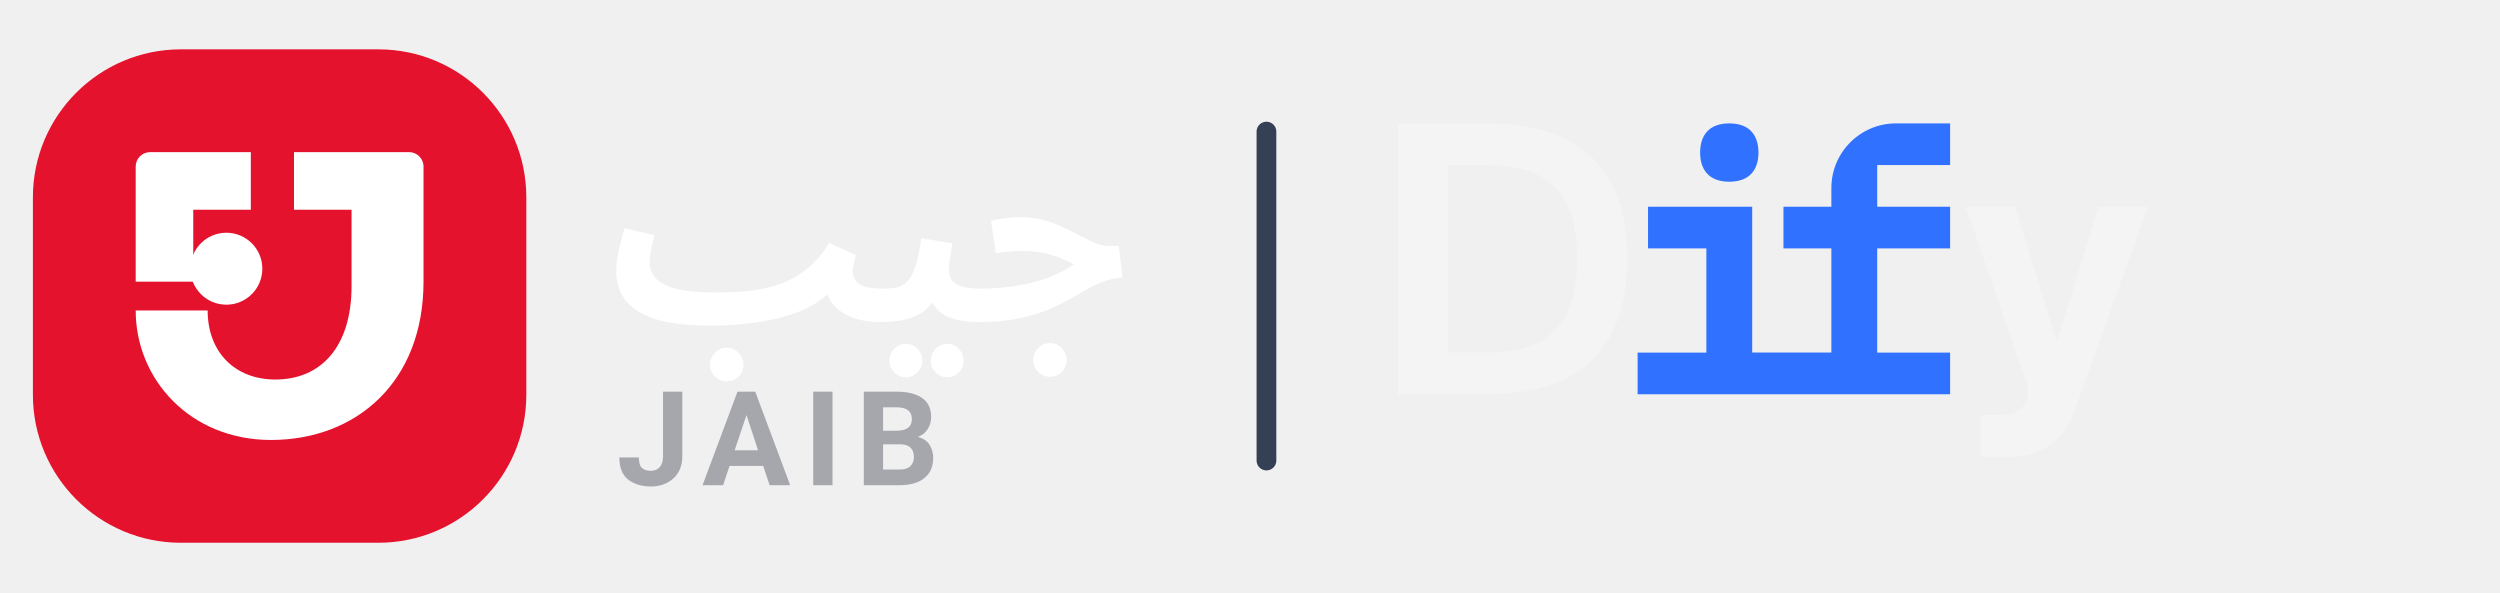
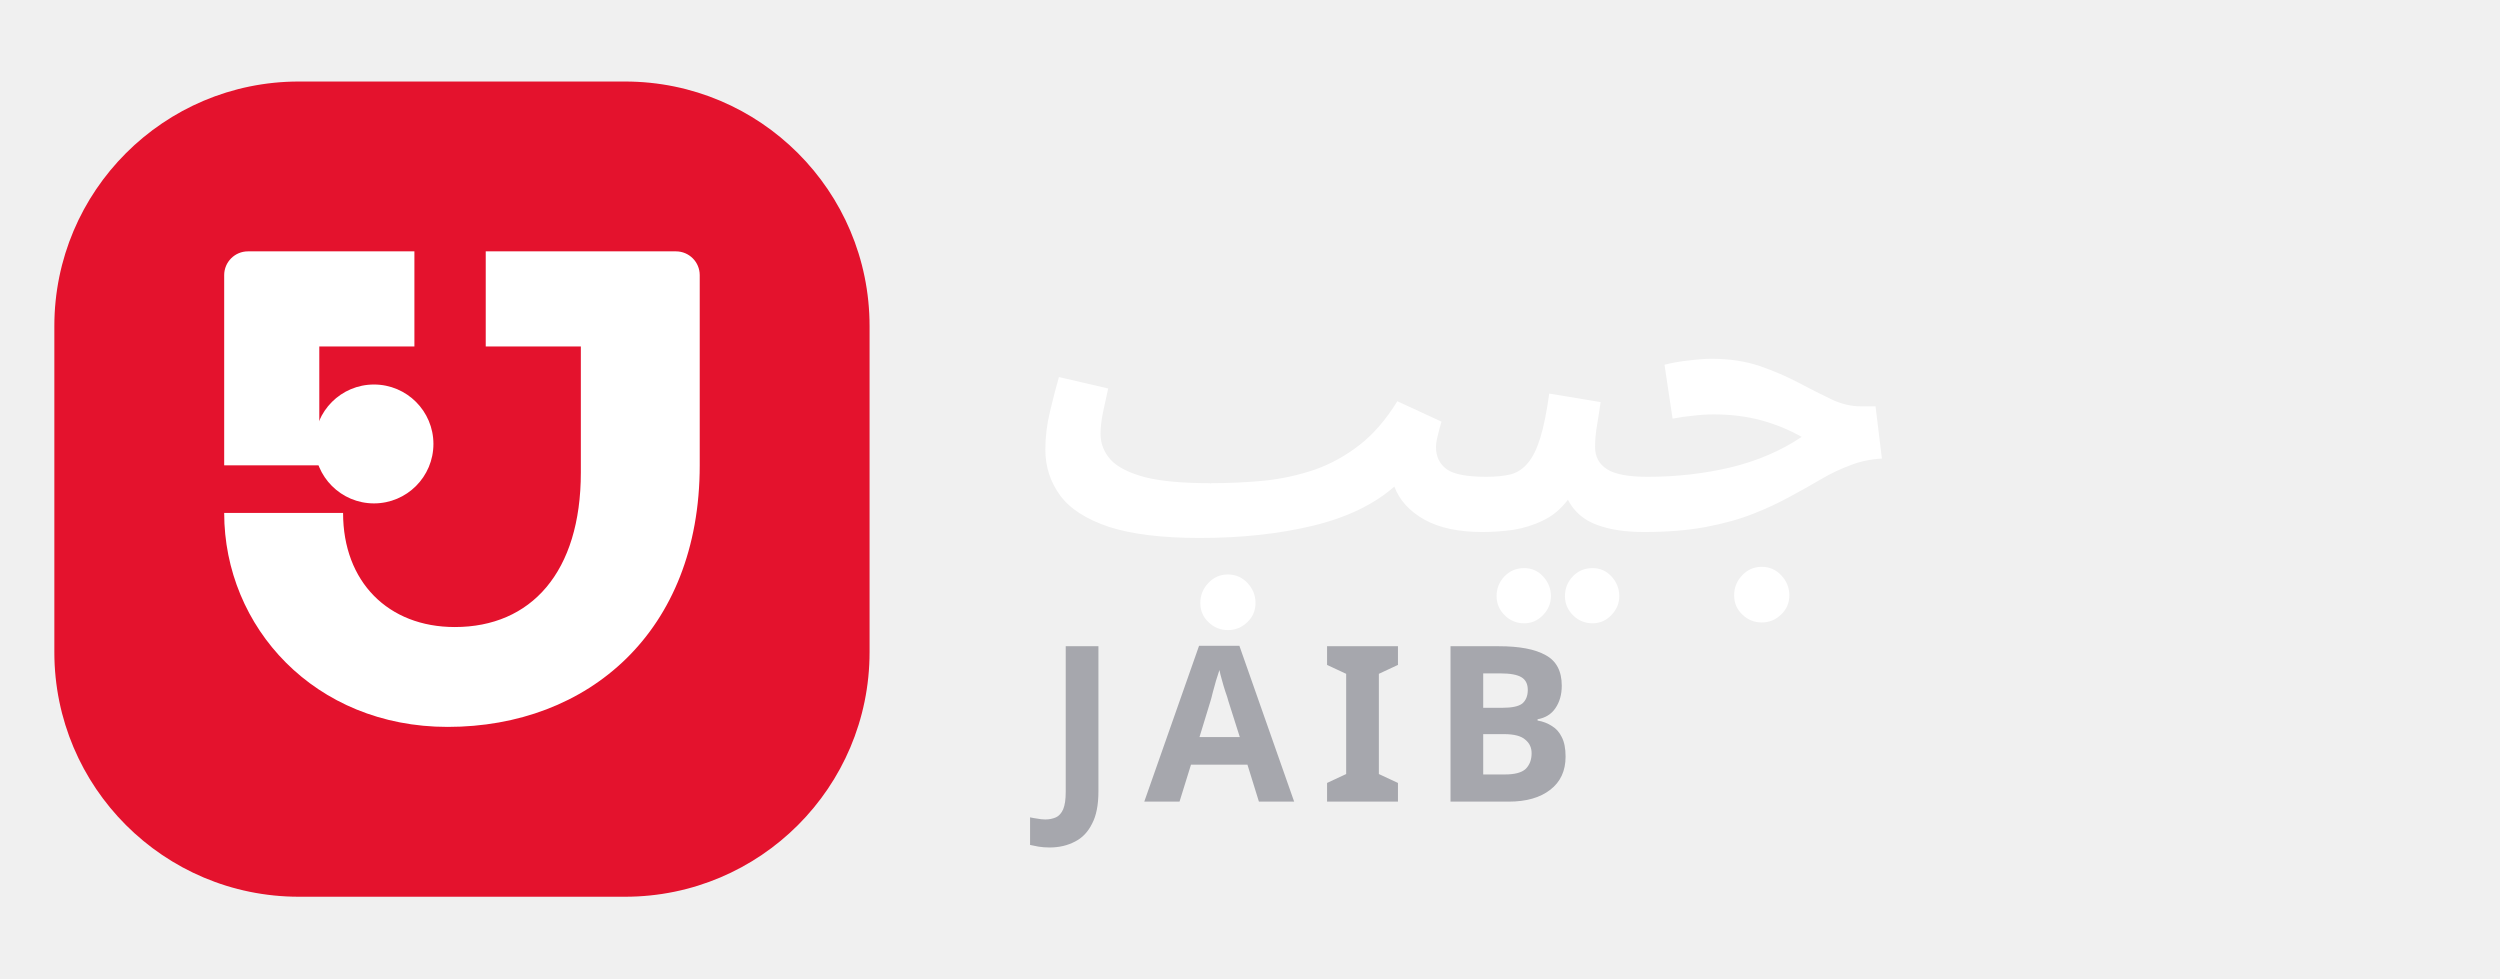
- <svg xmlns="http://www.w3.org/2000/svg" viewBox="0 0 152 36" fill="none" width="152" height="36">
+ <svg xmlns="http://www.w3.org/2000/svg" viewBox="0 0 92 36" fill="none" width="92" height="36">
  <g id="jaib-brand" transform="translate(2, 3)">
    <rect width="30" height="30" rx="9" fill="#E4122D" />
    <g transform="translate(1, 1) scale(0.875)">
      <path d="M7 6h7v4H10v5H6V7a1 1 0 0 1 1-1Z" fill="#FFFFFF" />
      <path d="M17 6h8a1 1 0 0 1 1 1v8c0 7-4.7 11-10.6 11C9.8 26 6 21.8 6 17h5c0 2.9 1.9 4.8 4.7 4.8 3.2 0 5.3-2.3 5.3-6.5V10h-4V6Z" fill="#FFFFFF" />
      <circle cx="12.3" cy="14.1" r="2.5" fill="#FFFFFF" />
    </g>
-     <text x="35" y="16.5" font-family="-apple-system, BlinkMacSystemFont, 'Segoe UI', 'Noto Sans Arabic', 'Cairo', Roboto, Arial, sans-serif" font-size="14.5" font-weight="800" fill="#FFFFFF">جيب</text>
-     <text x="35.5" y="26.5" font-family="-apple-system, BlinkMacSystemFont, 'Segoe UI', Roboto, Arial, sans-serif" font-size="8" font-weight="700" letter-spacing="0.1em" fill="#A6A7AD">JAIB</text>
-   </g>
-   <line x1="77" y1="8" x2="77" y2="28" stroke="#344054" stroke-width="1.2" stroke-linecap="round" />
-   <g id="dify-brand" transform="translate(85, 7.5) scale(0.95)">
-     <g id="dify-if">
-       <path d="M21.2 3.735C22.563 3.735 23.067 2.899 23.067 1.868C23.067 0.837 22.562 0.002 21.2 0.002C19.838 0.002 19.334 0.837 19.334 1.868C19.334 2.899 19.838 3.735 21.2 3.735Z" fill="#3072FF" />
-       <path d="M27.734 4.134V5.335H24.667V8.002H27.734V14.669H22.667V5.336H16V8.003H19.734V14.67H15.334V17.337H35.334V14.67H30.667V8.003H35.334V5.336H30.667V2.669H35.334V0.002H31.867C29.588 0.002 27.734 1.856 27.734 4.135V4.134Z" fill="#3072FF" />
-     </g>
-     <g id="dify-Dy">
-       <path d="M5.667 0.001H0V17.334H5.667C12.667 17.334 14.667 13.334 14.667 8.667C14.667 4 12.667 0 5.667 0V0.001ZM5.734 14.668H3.2V2.668H5.734C9.758 2.668 11.467 4.643 11.467 8.668C11.467 12.692 9.758 14.668 5.734 14.668Z" fill="#F4F4F5" />
-       <path d="M44.834 5.335L42.166 14.002L39.499 5.335H36.333L40.201 16.547C40.604 17.714 39.923 18.668 38.689 18.668H37.333V21.335H39.325C41.063 21.335 42.627 20.236 43.215 18.601L48 5.335H44.834Z" fill="#F4F4F5" />
-     </g>
+     <text x="36" y="16.5" font-family="'DIN Next LT Arabic', 'Noto Sans Arabic', 'Cairo', 'Segoe UI', system-ui, sans-serif" font-size="14.5" font-weight="800" fill="#FFFFFF">جيب</text>
+     <text x="36.5" y="26.5" font-family="'Plus Jakarta Sans', 'Segoe UI', system-ui, sans-serif" font-size="8" font-weight="700" letter-spacing="0.12em" fill="#A6A7AD">JAIB</text>
  </g>
</svg>
